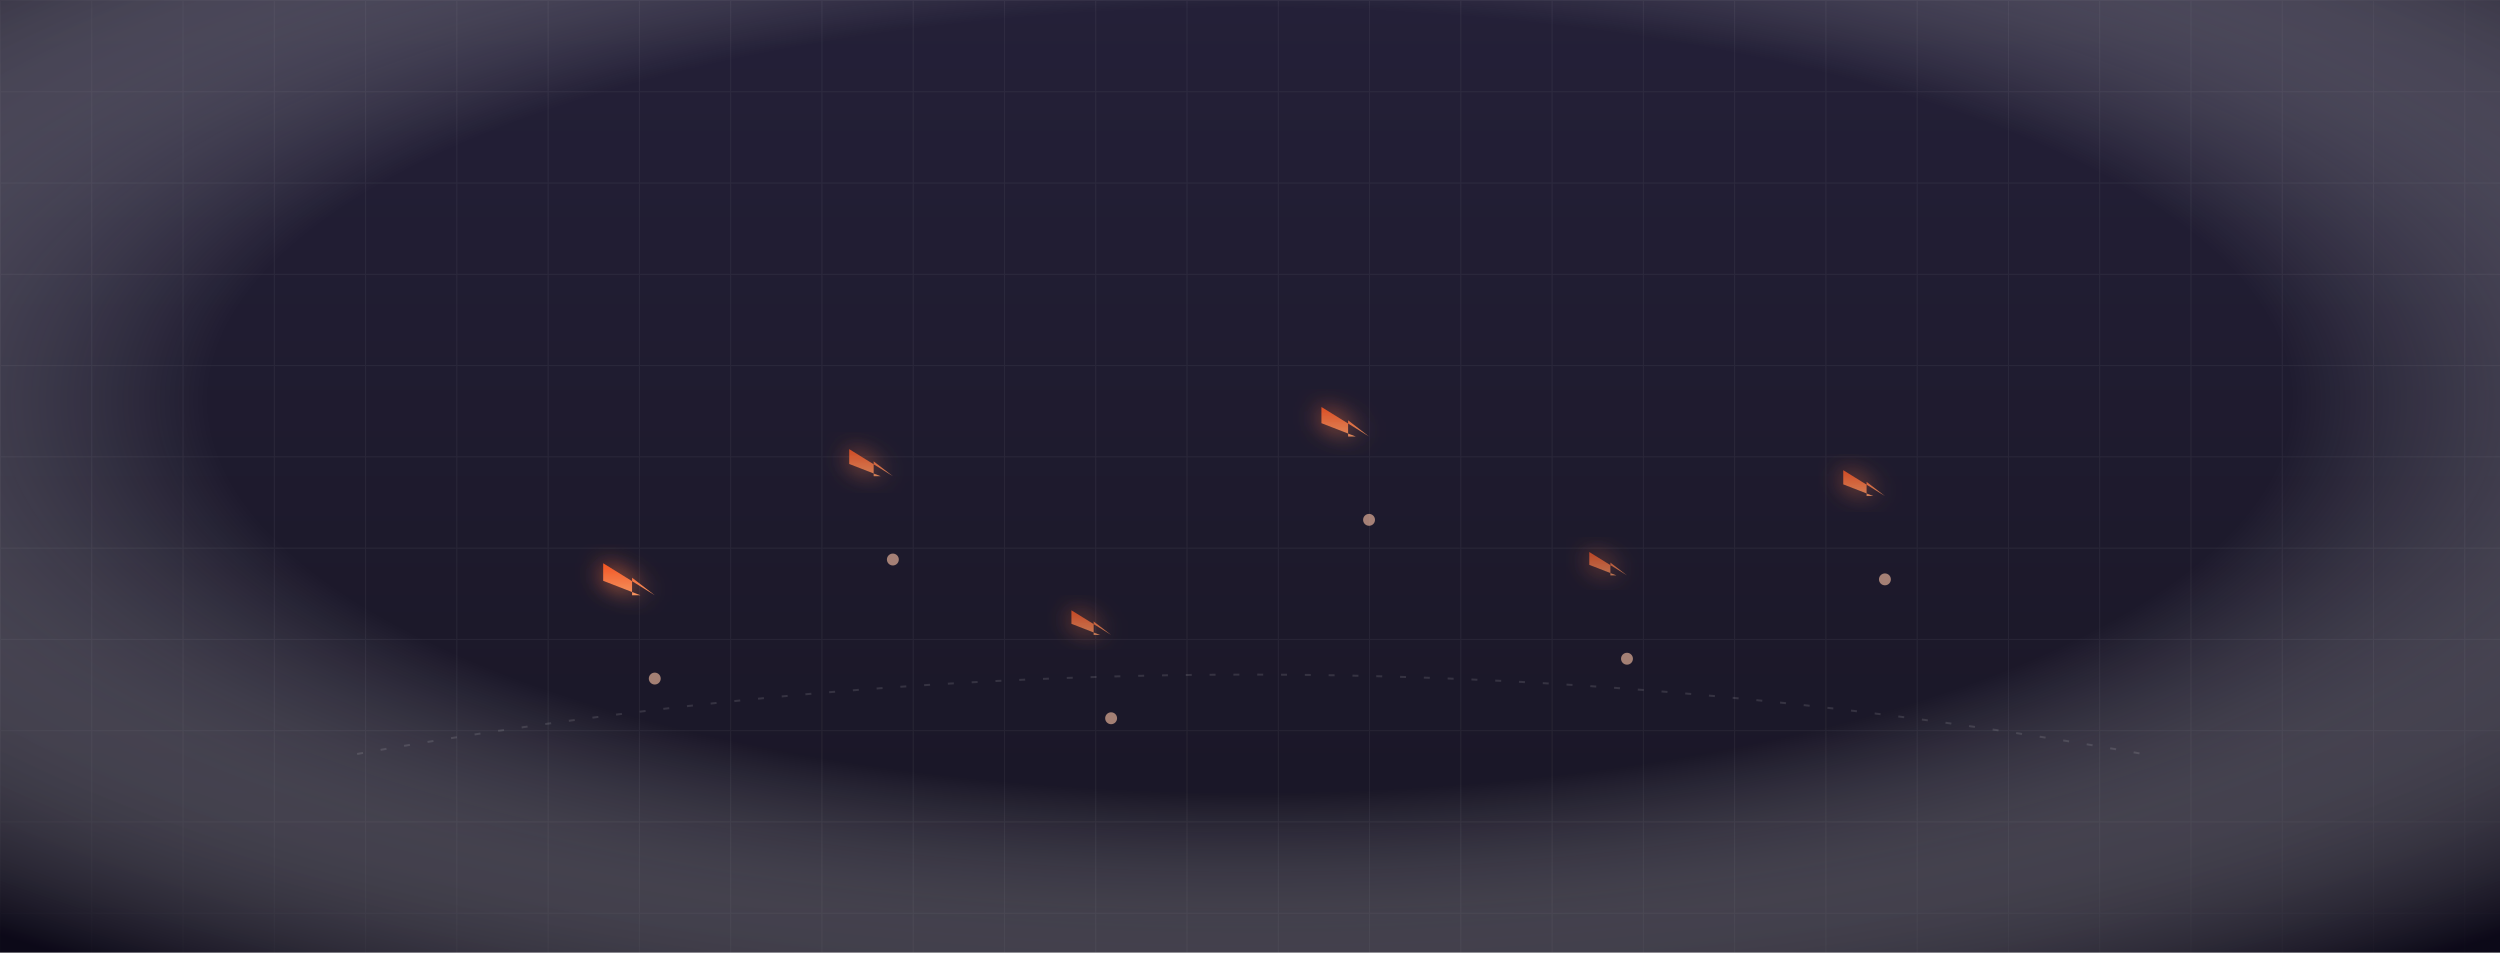
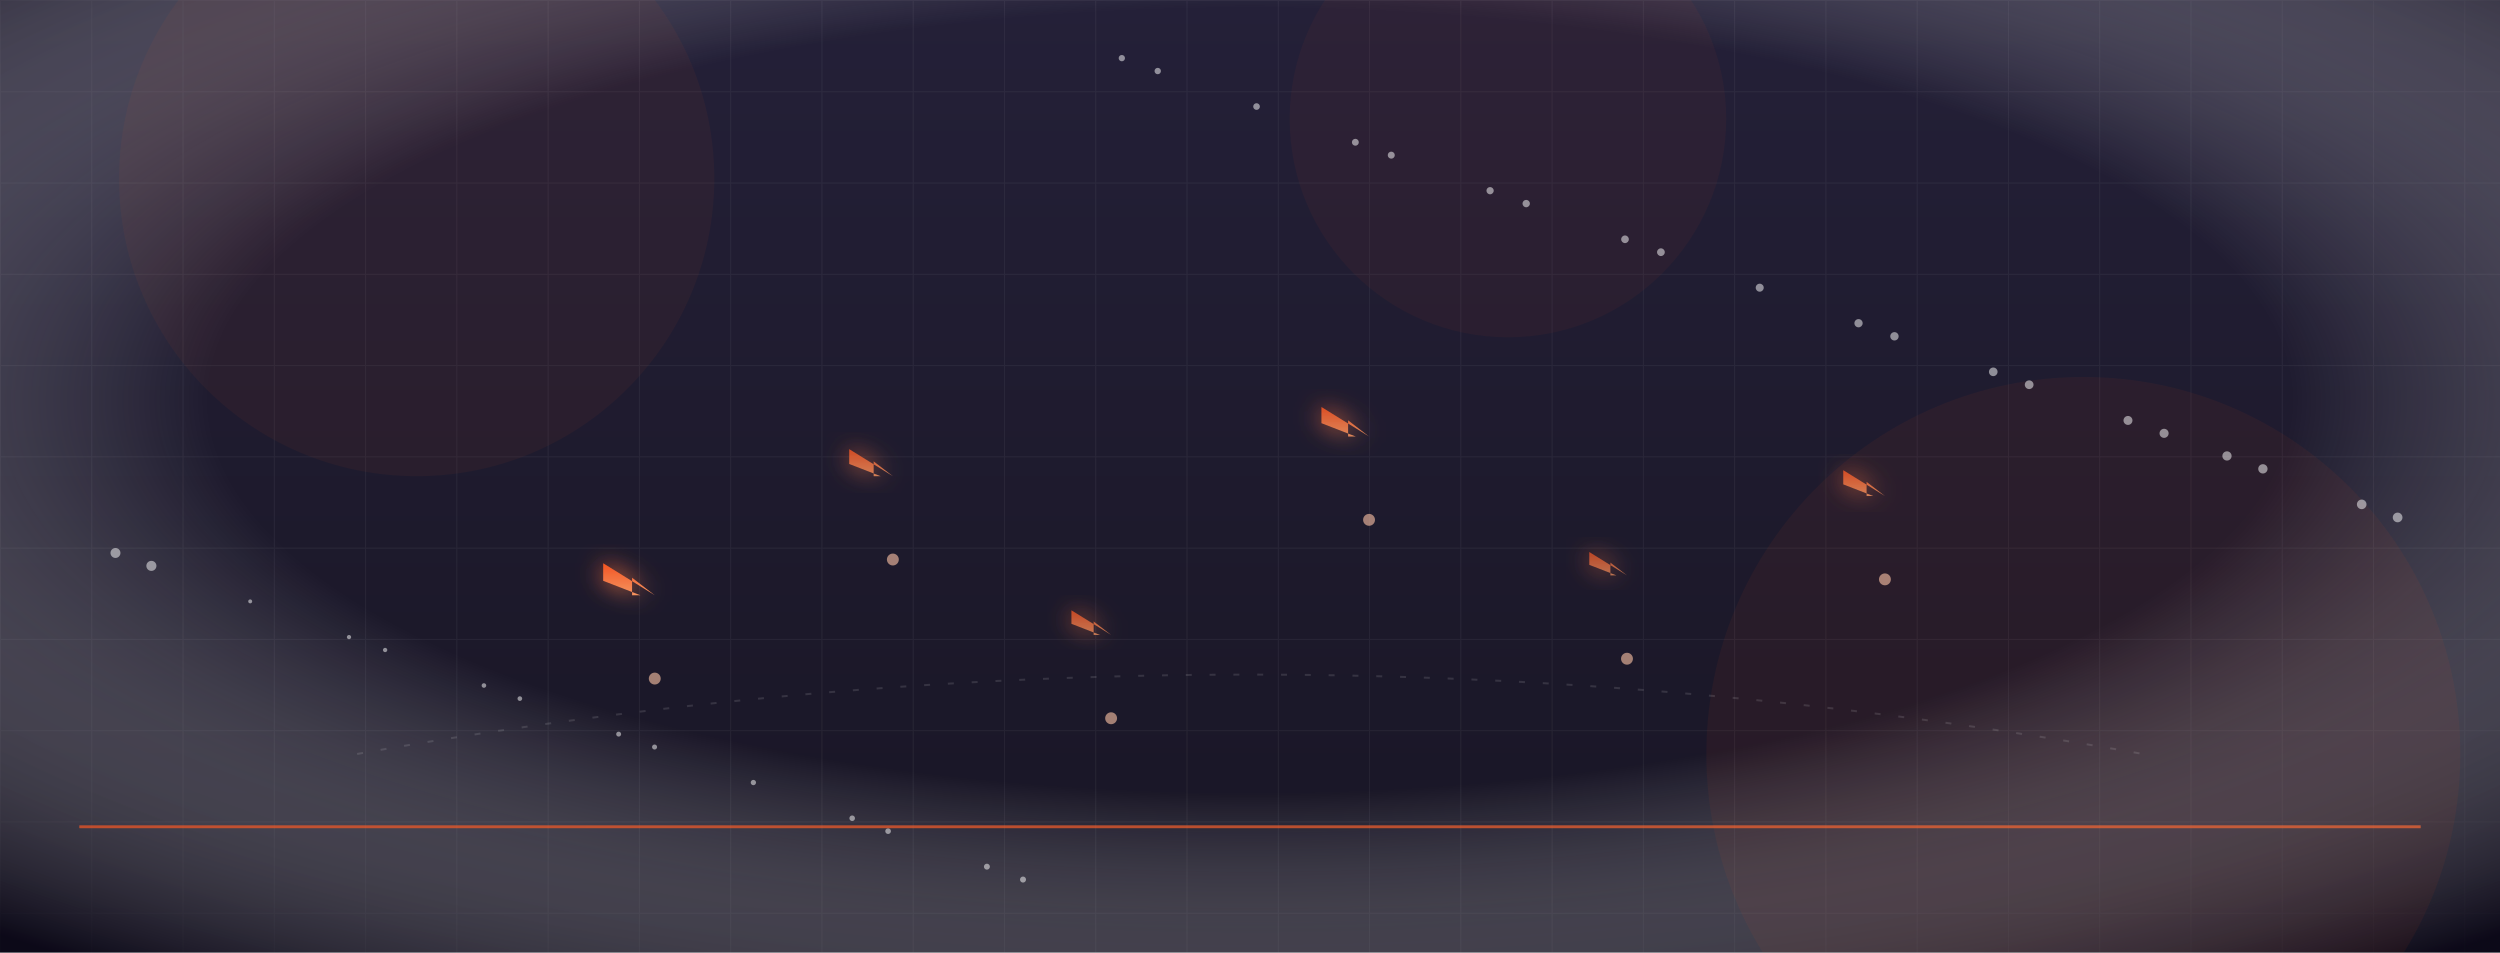
<svg xmlns="http://www.w3.org/2000/svg" viewBox="0 0 1260 480" preserveAspectRatio="xMidYMid slice" width="1260" height="480">
  <defs>
    <linearGradient id="bg" x1="0" y1="0" x2="0" y2="1">
      <stop offset="0" stop-color="#18142D" />
      <stop offset="1" stop-color="#0C0918" />
    </linearGradient>
    <linearGradient id="acc" x1="0" y1="0" x2="1" y2="0">
      <stop offset="0" stop-color="#FE5722" />
      <stop offset="1" stop-color="#FF9A62" />
    </linearGradient>
    <linearGradient id="accv" x1="0" y1="0" x2="0" y2="1">
      <stop offset="0" stop-color="#FE5722" />
      <stop offset="1" stop-color="#FF9A62" />
    </linearGradient>
    <radialGradient id="vig" cx="0.5" cy="0.42" r="0.75">
      <stop offset="0.55" stop-color="#FFFFFF" stop-opacity="0.05" />
      <stop offset="1" stop-color="#0C0918" stop-opacity="0.85" />
    </radialGradient>
    <filter id="glow" x="-60%" y="-60%" width="220%" height="220%">
      <feGaussianBlur stdDeviation="6" result="b" />
      <feMerge>
        <feMergeNode in="b" />
        <feMergeNode in="SourceGraphic" />
      </feMerge>
    </filter>
    <filter id="glow2" x="-80%" y="-80%" width="260%" height="260%">
      <feGaussianBlur stdDeviation="12" result="b" />
      <feMerge>
        <feMergeNode in="b" />
        <feMergeNode in="SourceGraphic" />
      </feMerge>
    </filter>
    <pattern id="grid" width="46" height="46" patternUnits="userSpaceOnUse">
      <path d="M46 0H0V46" fill="none" stroke="#FFFFFF" stroke-opacity="0.05" stroke-width="1" />
    </pattern>
  </defs>
  <rect width="1260" height="480" fill="url(#bg)" />
  <rect width="1260" height="480" fill="url(#grid)" />
  <rect width="1260" height="480" fill="url(#vig)" />
+   <circle cx="210" cy="90" r="150" fill="#FE5722" fill-opacity="0.05" />
+   <circle cx="1050" cy="380" r="190" fill="#FE5722" fill-opacity="0.055" />
+   <circle cx="760" cy="60" r="110" fill="#FE5722" fill-opacity="0.045" />
+   <g>
+     <circle cx="1122.4" cy="229.8" r="2.33" fill="#FFFFFF" fill-opacity="0.5">
+       <animate attributeName="opacity" values="0.5;0.08;0.5" dur="4.3s" begin="0.6s" repeatCount="indefinite" />
+     </circle>
+     <circle cx="175.9" cy="321.1" r="1.07" fill="#FFFFFF" fill-opacity="0.5">
+       <animate attributeName="opacity" values="0.5;0.08;0.5" dur="5.0s" begin="1.2s" repeatCount="indefinite" />
+     </circle>
+     <circle cx="429.5" cy="412.4" r="1.41" fill="#FFFFFF" fill-opacity="0.5">
+       <animate attributeName="opacity" values="0.5;0.08;0.5" dur="2.3s" begin="1.9s" repeatCount="indefinite" />
+     </circle>
+     <circle cx="683.1" cy="71.7" r="1.74" fill="#FFFFFF" fill-opacity="0.5">
+       <animate attributeName="opacity" values="0.5;0.08;0.5" dur="3.0s" begin="2.6s" repeatCount="indefinite" />
+     </circle>
+     <circle cx="936.7" cy="162.9" r="2.08" fill="#FFFFFF" fill-opacity="0.5">
+       <animate attributeName="opacity" values="0.5;0.08;0.5" dur="3.7s" begin="0.1s" repeatCount="indefinite" />
+     </circle>
+     <circle cx="1190.3" cy="254.2" r="2.42" fill="#FFFFFF" fill-opacity="0.5">
+       <animate attributeName="opacity" values="0.5;0.08;0.5" dur="4.5s" begin="0.7s" repeatCount="indefinite" />
+     </circle>
+     <circle cx="243.9" cy="345.5" r="1.16" fill="#FFFFFF" fill-opacity="0.5">
+       <animate attributeName="opacity" values="0.5;0.08;0.5" dur="5.2s" begin="1.4s" repeatCount="indefinite" />
+     </circle>
+     <circle cx="497.4" cy="436.8" r="1.5" fill="#FFFFFF" fill-opacity="0.5">
+       <animate attributeName="opacity" values="0.5;0.08;0.5" dur="2.5s" begin="2.1s" repeatCount="indefinite" />
+     </circle>
+     <circle cx="751.0" cy="96.1" r="1.83" fill="#FFFFFF" fill-opacity="0.5">
+       <animate attributeName="opacity" values="0.5;0.08;0.5" dur="3.2s" begin="2.8s" repeatCount="indefinite" />
+     </circle>
+     <circle cx="1004.6" cy="187.4" r="2.17" fill="#FFFFFF" fill-opacity="0.5">
+       <animate attributeName="opacity" values="0.5;0.08;0.5" dur="3.9s" begin="0.2s" repeatCount="indefinite" />
+     </circle>
+     <circle cx="58.2" cy="278.7" r="2.51" fill="#FFFFFF" fill-opacity="0.5">
+       <animate attributeName="opacity" values="0.5;0.08;0.5" dur="4.7s" begin="0.9s" repeatCount="indefinite" />
+     </circle>
+     <circle cx="311.8" cy="370.0" r="1.25" fill="#FFFFFF" fill-opacity="0.5">
+       <animate attributeName="opacity" values="0.5;0.08;0.5" dur="5.4s" begin="1.6s" repeatCount="indefinite" />
+     </circle>
+     <circle cx="565.4" cy="29.3" r="1.59" fill="#FFFFFF" fill-opacity="0.5">
+       <animate attributeName="opacity" values="0.5;0.08;0.5" dur="2.7s" begin="2.3s" repeatCount="indefinite" />
+     </circle>
+     <circle cx="819.0" cy="120.6" r="1.93" fill="#FFFFFF" fill-opacity="0.5">
+       <animate attributeName="opacity" values="0.5;0.08;0.5" dur="3.4s" begin="2.9s" repeatCount="indefinite" />
+     </circle>
+     <circle cx="1072.5" cy="211.9" r="2.26" fill="#FFFFFF" fill-opacity="0.5">
+       <animate attributeName="opacity" values="0.5;0.08;0.5" dur="4.1s" begin="0.4s" repeatCount="indefinite" />
+     </circle>
+     <circle cx="126.1" cy="303.1" r="1.0" fill="#FFFFFF" fill-opacity="0.5">
+       <animate attributeName="opacity" values="0.5;0.08;0.5" dur="4.8s" begin="1.1s" repeatCount="indefinite" />
+     </circle>
+     <circle cx="379.7" cy="394.4" r="1.34" fill="#FFFFFF" fill-opacity="0.5">
+       <animate attributeName="opacity" values="0.5;0.08;0.5" dur="5.6s" begin="1.8s" repeatCount="indefinite" />
+     </circle>
+     <circle cx="633.3" cy="53.7" r="1.68" fill="#FFFFFF" fill-opacity="0.5">
+       <animate attributeName="opacity" values="0.5;0.08;0.5" dur="2.9s" begin="2.5s" repeatCount="indefinite" />
+     </circle>
+     <circle cx="886.9" cy="145.0" r="2.02" fill="#FFFFFF" fill-opacity="0.5">
+       <animate attributeName="opacity" values="0.5;0.08;0.5" dur="3.6s" begin="3.1s" repeatCount="indefinite" />
+     </circle>
+     <circle cx="1140.5" cy="236.3" r="2.35" fill="#FFFFFF" fill-opacity="0.5">
+       <animate attributeName="opacity" values="0.5;0.08;0.5" dur="4.3s" begin="0.6s" repeatCount="indefinite" />
+     </circle>
+     <circle cx="194.1" cy="327.6" r="1.09" fill="#FFFFFF" fill-opacity="0.5">
+       <animate attributeName="opacity" values="0.5;0.08;0.5" dur="5.0s" begin="1.3s" repeatCount="indefinite" />
+     </circle>
+     <circle cx="447.6" cy="418.9" r="1.43" fill="#FFFFFF" fill-opacity="0.5">
+       <animate attributeName="opacity" values="0.5;0.08;0.5" dur="2.4s" begin="2.0s" repeatCount="indefinite" />
+     </circle>
+     <circle cx="701.2" cy="78.2" r="1.77" fill="#FFFFFF" fill-opacity="0.5">
+       <animate attributeName="opacity" values="0.5;0.08;0.5" dur="3.1s" begin="2.6s" repeatCount="indefinite" />
+     </circle>
+     <circle cx="954.8" cy="169.5" r="2.11" fill="#FFFFFF" fill-opacity="0.5">
+       <animate attributeName="opacity" values="0.5;0.08;0.5" dur="3.8s" begin="0.1s" repeatCount="indefinite" />
+     </circle>
+     <circle cx="1208.4" cy="260.8" r="2.44" fill="#FFFFFF" fill-opacity="0.5">
+       <animate attributeName="opacity" values="0.5;0.08;0.5" dur="4.5s" begin="0.8s" repeatCount="indefinite" />
+     </circle>
+     <circle cx="262.0" cy="352.1" r="1.18" fill="#FFFFFF" fill-opacity="0.5">
+       <animate attributeName="opacity" values="0.5;0.08;0.5" dur="5.2s" begin="1.5s" repeatCount="indefinite" />
+     </circle>
+     <circle cx="515.6" cy="443.3" r="1.52" fill="#FFFFFF" fill-opacity="0.5">
+       <animate attributeName="opacity" values="0.5;0.08;0.5" dur="2.5s" begin="2.1s" repeatCount="indefinite" />
+     </circle>
+     <circle cx="769.2" cy="102.6" r="1.86" fill="#FFFFFF" fill-opacity="0.5">
+       <animate attributeName="opacity" values="0.5;0.08;0.5" dur="3.3s" begin="2.8s" repeatCount="indefinite" />
+     </circle>
+     <circle cx="1022.7" cy="193.9" r="2.2" fill="#FFFFFF" fill-opacity="0.5">
+       <animate attributeName="opacity" values="0.5;0.08;0.5" dur="4.0s" begin="0.3s" repeatCount="indefinite" />
+     </circle>
+     <circle cx="76.3" cy="285.2" r="2.54" fill="#FFFFFF" fill-opacity="0.5">
+       <animate attributeName="opacity" values="0.5;0.08;0.5" dur="4.7s" begin="1.0s" repeatCount="indefinite" />
+     </circle>
+     <circle cx="329.9" cy="376.5" r="1.27" fill="#FFFFFF" fill-opacity="0.5">
+       <animate attributeName="opacity" values="0.5;0.08;0.5" dur="5.4s" begin="1.6s" repeatCount="indefinite" />
+     </circle>
+     <circle cx="583.5" cy="35.8" r="1.61" fill="#FFFFFF" fill-opacity="0.5">
+       <animate attributeName="opacity" values="0.5;0.08;0.5" dur="2.7s" begin="2.3s" repeatCount="indefinite" />
+     </circle>
+     <circle cx="837.1" cy="127.1" r="1.95" fill="#FFFFFF" fill-opacity="0.5">
+       <animate attributeName="opacity" values="0.5;0.08;0.5" dur="3.5s" begin="3.0s" repeatCount="indefinite" />
+     </circle>
+     <circle cx="1090.7" cy="218.4" r="2.29" fill="#FFFFFF" fill-opacity="0.5">
+       <animate attributeName="opacity" values="0.5;0.08;0.5" dur="4.2s" begin="0.5s" repeatCount="indefinite" />
+     </circle>
+   </g>
+   <rect x="40" y="416" width="1180" height="1.4" fill="url(#acc)" opacity="0.35" />
+   <rect x="40" y="416" width="1180" height="1.4" fill="#FE5722" opacity="0.5">
+     <animate attributeName="width" values="0;1180;0" dur="9s" repeatCount="indefinite" />
+   </rect>
+   <rect x="-140" y="0" width="140" height="480" fill="url(#acc)" opacity="0.05">
+     <animate attributeName="x" values="-140;1280" dur="11s" repeatCount="indefinite" />
+   </rect>
  <g>
    <path d="M330 300 l-26 -16.12 l0 8.84 l18.72 7.28 l-4.16 0 l0 -8.84 Z" fill="url(#accv)" opacity="0.95" filter="url(#glow)" />
    <animateTransform attributeName="transform" type="translate" values="0 0; 26 -12; 0 0" dur="4.0s" begin="0.0s" repeatCount="indefinite" />
  </g>
  <circle cx="330" cy="342" r="3" fill="#FFC5A6" opacity="0.6">
    <animate attributeName="opacity" values="0.6;0.1;0.6" dur="2s" begin="0.0s" repeatCount="indefinite" />
  </circle>
  <g>
    <path d="M450 240 l-22 -13.64 l0 7.48 l15.84 6.16 l-3.52 0 l0 -7.48 Z" fill="url(#accv)" opacity="0.8" filter="url(#glow)" />
    <animateTransform attributeName="transform" type="translate" values="0 0; 26 -12; 0 0" dur="4.5s" begin="0.4s" repeatCount="indefinite" />
  </g>
  <circle cx="450" cy="282" r="3" fill="#FFC5A6" opacity="0.6">
    <animate attributeName="opacity" values="0.6;0.1;0.6" dur="2s" begin="0.3s" repeatCount="indefinite" />
  </circle>
  <g>
    <path d="M560 320 l-20 -12.4 l0 6.8 l14.4 5.6 l-3.2 0 l0 -6.8 Z" fill="url(#accv)" opacity="0.75" filter="url(#glow)" />
    <animateTransform attributeName="transform" type="translate" values="0 0; 26 -12; 0 0" dur="5.0s" begin="0.8s" repeatCount="indefinite" />
  </g>
  <circle cx="560" cy="362" r="3" fill="#FFC5A6" opacity="0.6">
    <animate attributeName="opacity" values="0.6;0.1;0.6" dur="2s" begin="0.6s" repeatCount="indefinite" />
  </circle>
  <g>
    <path d="M690 220 l-24 -14.88 l0 8.16 l17.28 6.72 l-3.84 0 l0 -8.16 Z" fill="url(#accv)" opacity="0.85" filter="url(#glow)" />
    <animateTransform attributeName="transform" type="translate" values="0 0; 26 -12; 0 0" dur="5.5s" begin="1.2s" repeatCount="indefinite" />
  </g>
  <circle cx="690" cy="262" r="3" fill="#FFC5A6" opacity="0.6">
    <animate attributeName="opacity" values="0.6;0.1;0.6" dur="2s" begin="0.9s" repeatCount="indefinite" />
  </circle>
  <g>
    <path d="M820 290 l-19 -11.78 l0 6.46 l13.68 5.32 l-3.04 0 l0 -6.46 Z" fill="url(#accv)" opacity="0.7" filter="url(#glow)" />
    <animateTransform attributeName="transform" type="translate" values="0 0; 26 -12; 0 0" dur="6.0s" begin="1.6s" repeatCount="indefinite" />
  </g>
  <circle cx="820" cy="332" r="3" fill="#FFC5A6" opacity="0.6">
    <animate attributeName="opacity" values="0.6;0.1;0.6" dur="2s" begin="1.2s" repeatCount="indefinite" />
  </circle>
  <g>
    <path d="M950 250 l-21 -13.02 l0 7.14 l15.12 5.88 l-3.36 0 l0 -7.14 Z" fill="url(#accv)" opacity="0.8" filter="url(#glow)" />
    <animateTransform attributeName="transform" type="translate" values="0 0; 26 -12; 0 0" dur="6.5s" begin="2.0s" repeatCount="indefinite" />
  </g>
  <circle cx="950" cy="292" r="3" fill="#FFC5A6" opacity="0.6">
    <animate attributeName="opacity" values="0.6;0.1;0.6" dur="2s" begin="1.5s" repeatCount="indefinite" />
  </circle>
  <path d="M180 380 Q 630 300 1080 380" fill="none" stroke="#FFFFFF" stroke-opacity="0.12" stroke-dasharray="3 9" />
</svg>
